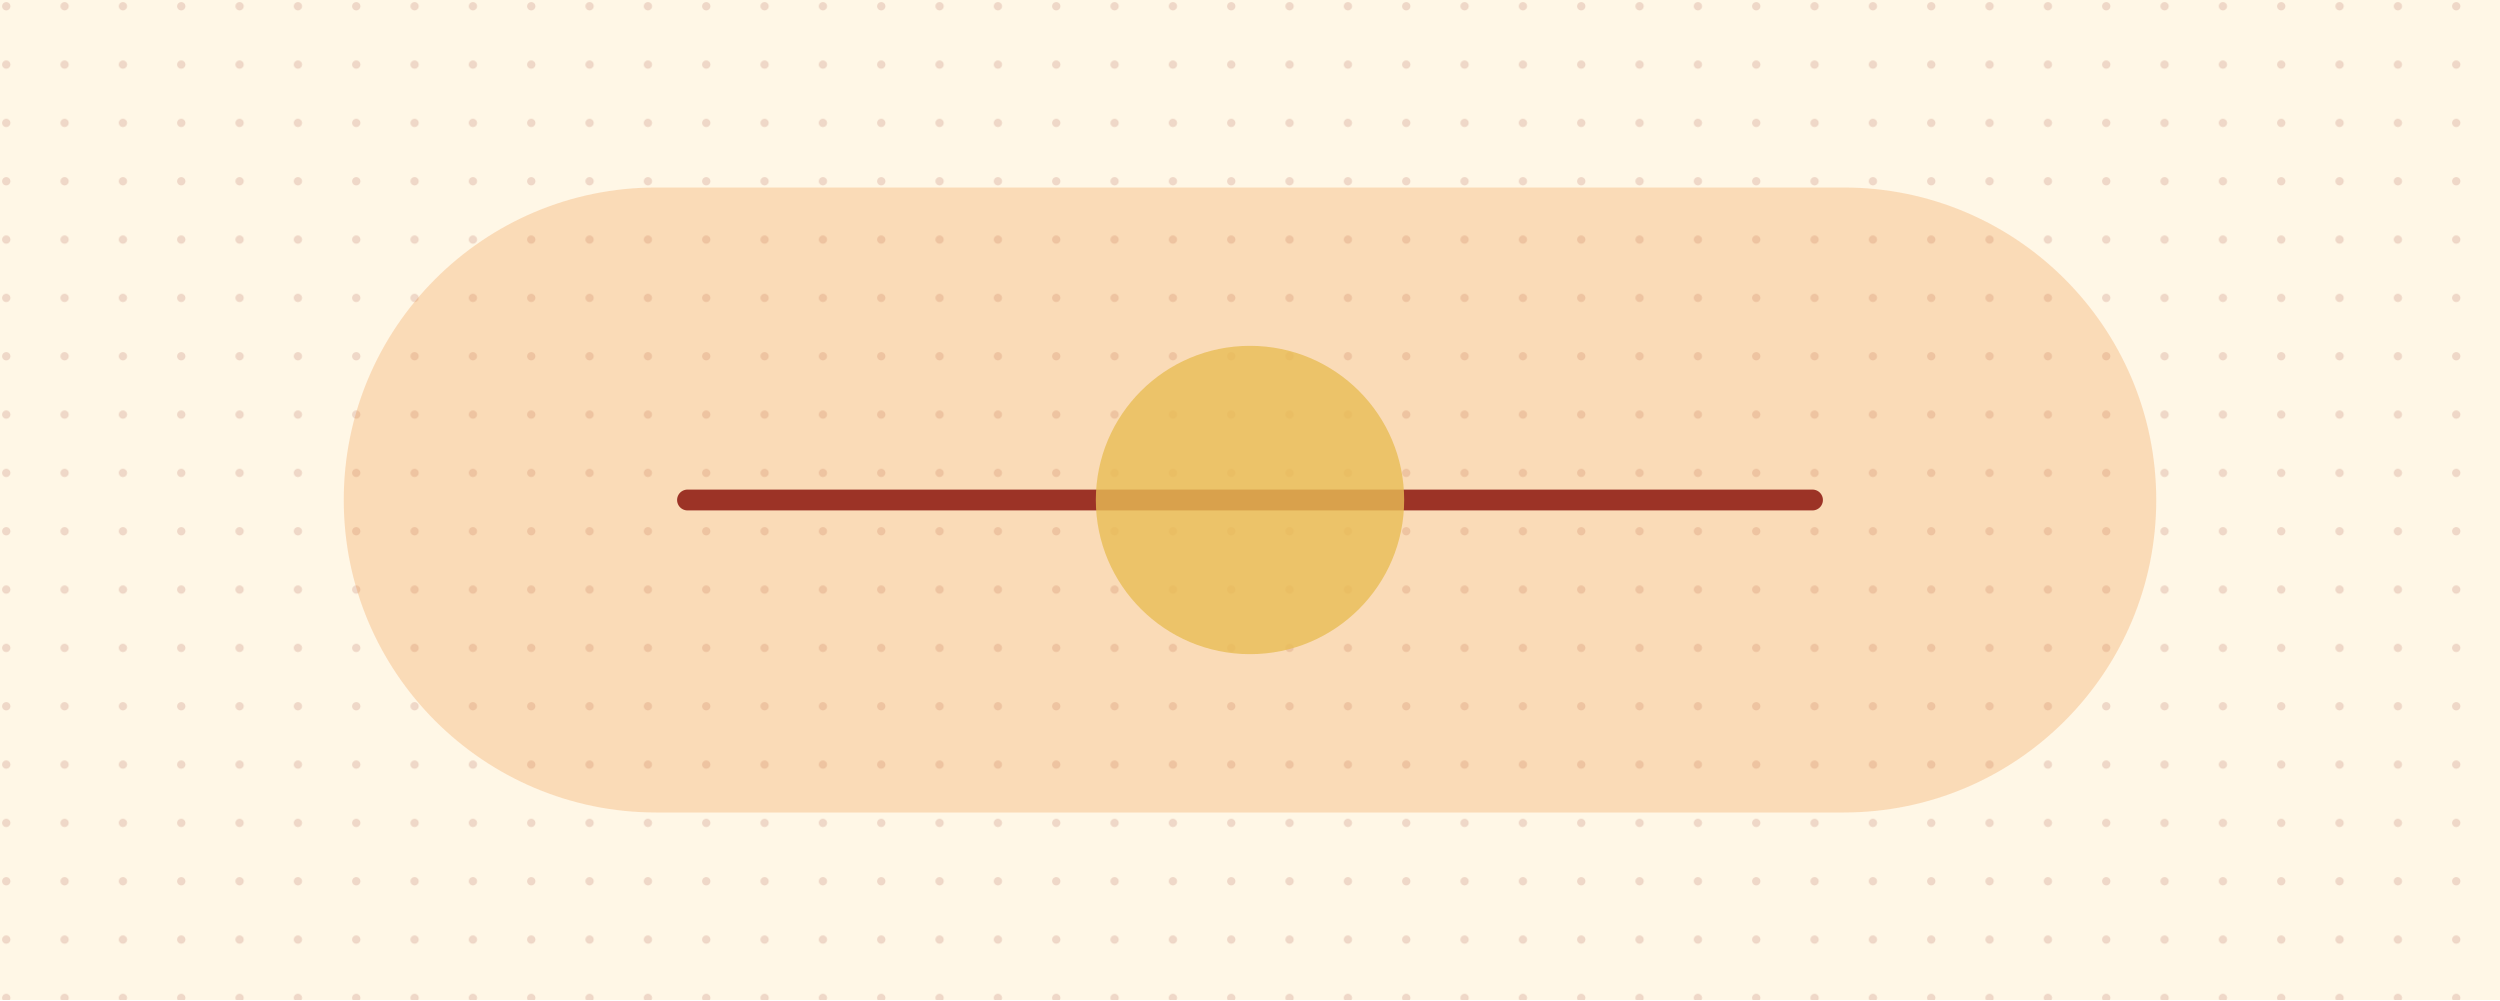
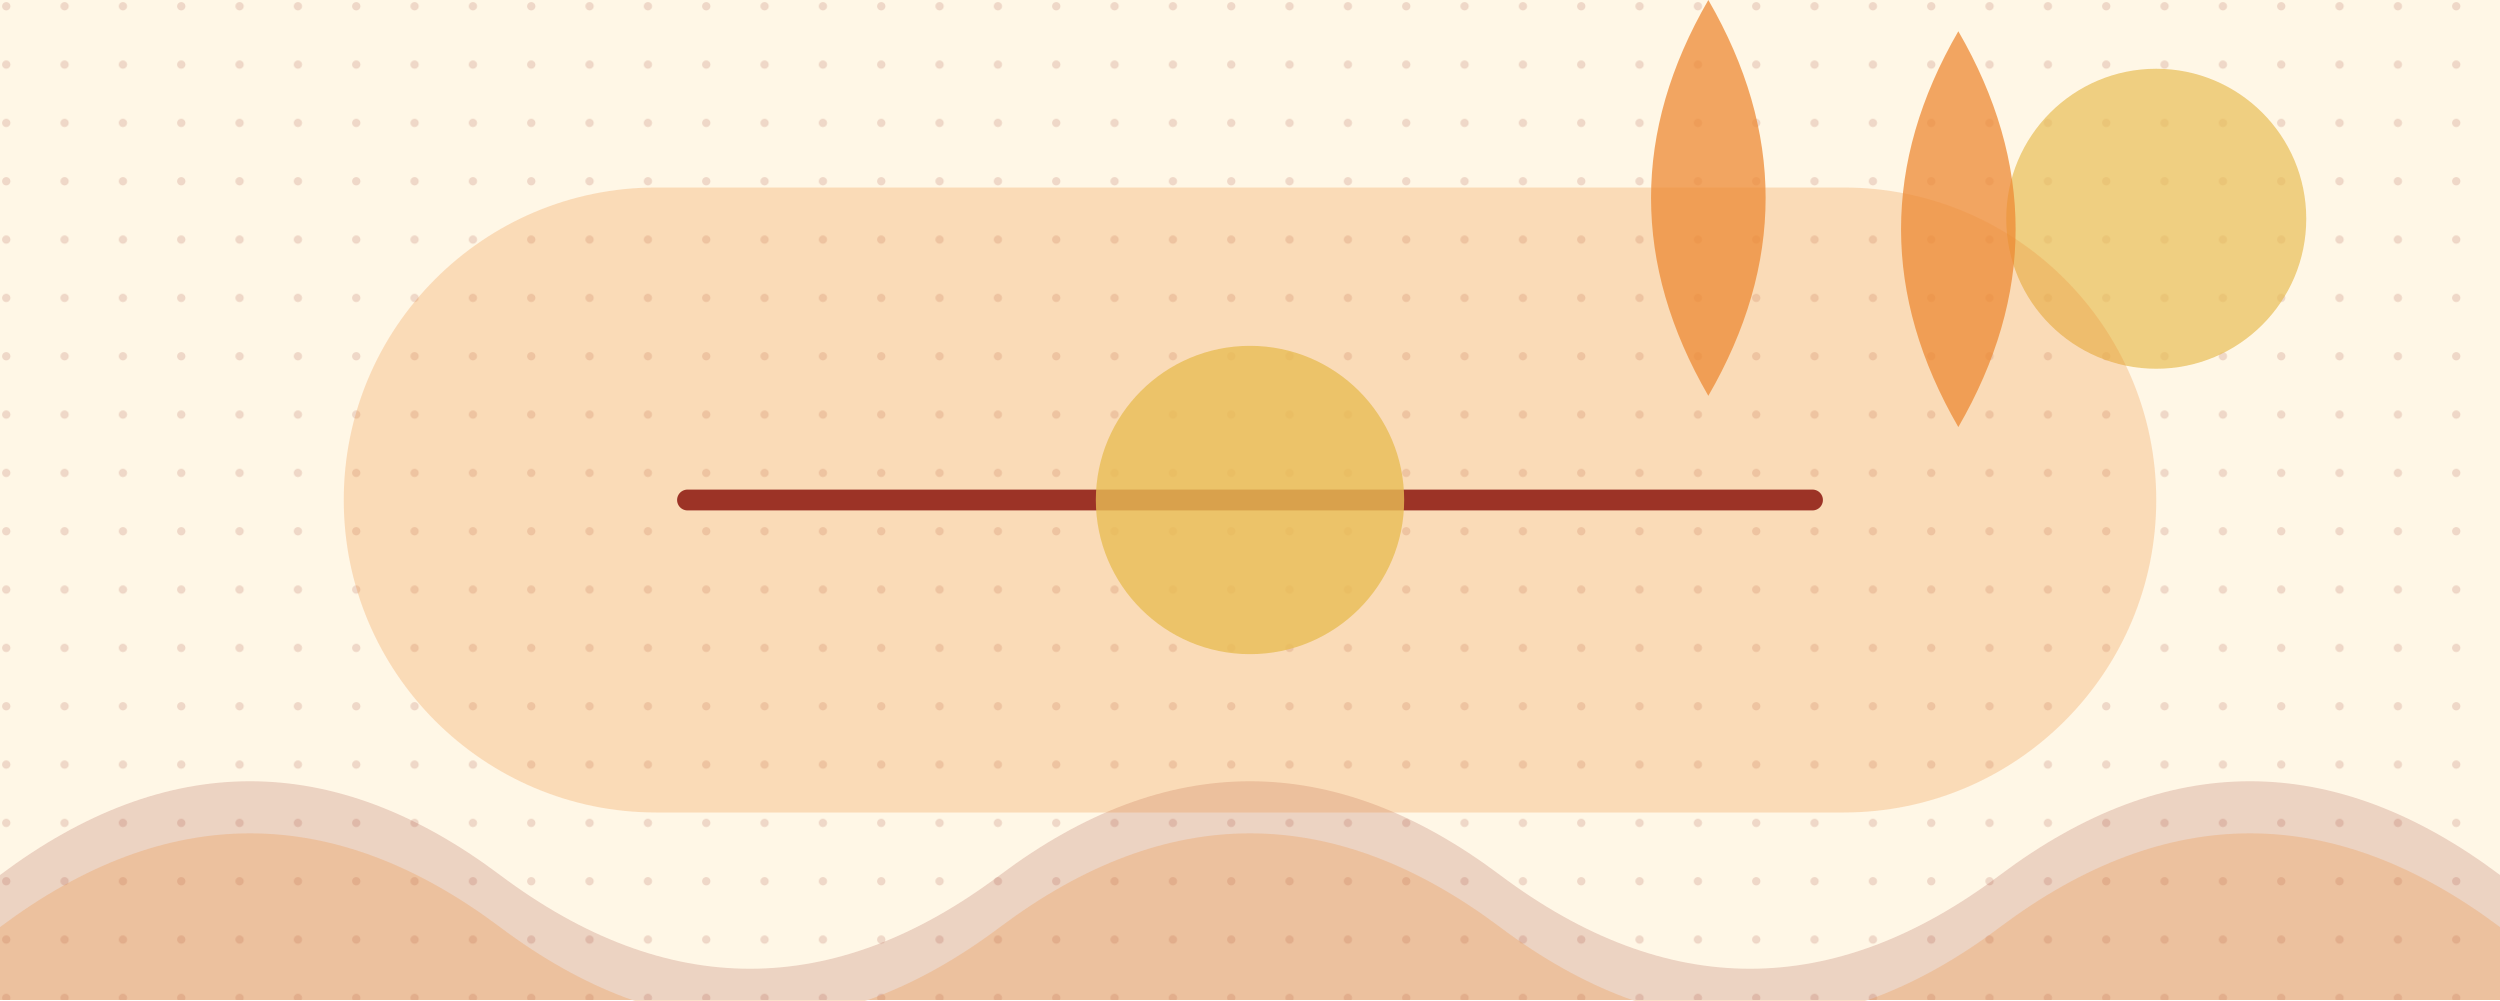
<svg xmlns="http://www.w3.org/2000/svg" viewBox="0 0 1200 480" role="img" aria-label="原创动态视觉素材 050">
  <style>.motion{animation:breathe 4.8s ease-in-out infinite;transform-box:fill-box;transform-origin:center}@keyframes breathe{0%,100%{transform:none;opacity:1}50%{opacity:.55;transform:scale(.92)}}@media(prefers-reduced-motion:reduce){.motion{animation:none}}</style>
  <defs>
-     <linearGradient id="g24" x1="0" y1="0" x2="1" y2="1">
+     <linearGradient id="g4" x1="0" y1="0" x2="1" y2="1">
      <stop stop-color="#ed8a34" />
      <stop offset="1" stop-color="#9c3326" />
    </linearGradient>
-     <linearGradient id="fade24" x1="0" y1="0" x2="1" y2="0">
+     <linearGradient id="fade4" x1="0" y1="0" x2="1" y2="0">
      <stop stop-color="#ed8a34" stop-opacity="0" />
      <stop offset=".5" stop-color="#ed8a34" stop-opacity=".65" />
      <stop offset="1" stop-color="#ed8a34" stop-opacity="0" />
    </linearGradient>
-     <pattern id="dots24" width="28" height="28" patternUnits="userSpaceOnUse">
+     <pattern id="dots4" width="28" height="28" patternUnits="userSpaceOnUse">
      <circle cx="3" cy="3" r="2" fill="#9c3326" opacity=".16" />
    </pattern>
-     <filter id="soft24">
+     <filter id="soft4">
      <feGaussianBlur stdDeviation="18" />
    </filter>
  </defs>
  <rect width="1200" height="480" fill="#fff7e6" />
-   <rect width="1200" height="480" fill="url(#dots24)" />
+   <rect width="1200" height="480" fill="url(#dots4)" />
+   <circle cx="1035" cy="105" r="72" fill="#e8bd55" opacity=".7" />
+   <path d="M820 0q55 95 0 190q-55-95 0-190Zm120 15q55 95 0 190q-55-95 0-190Z" fill="#ed8a34" opacity=".75" />
+   <path d="M0 420q120-90 240 0t240 0 240 0 240 0 240 0v60H0Z" fill="#9c3326" opacity=".19" />
+   <path d="M0 445q120-90 240 0t240 0 240 0 240 0 240 0v35H0Z" fill="#ed8a34" opacity=".25" />
  <g class="motion" transform-origin="600px 240px">
    <rect x="165" y="90" width="870" height="300" rx="150" fill="#ed8a34" opacity=".26" />
    <path d="M330 240h540" stroke="#9c3326" stroke-width="10" stroke-linecap="round" />
    <circle cx="600" cy="240" r="74" fill="#e8bd55" opacity=".8" />
  </g>
</svg>
